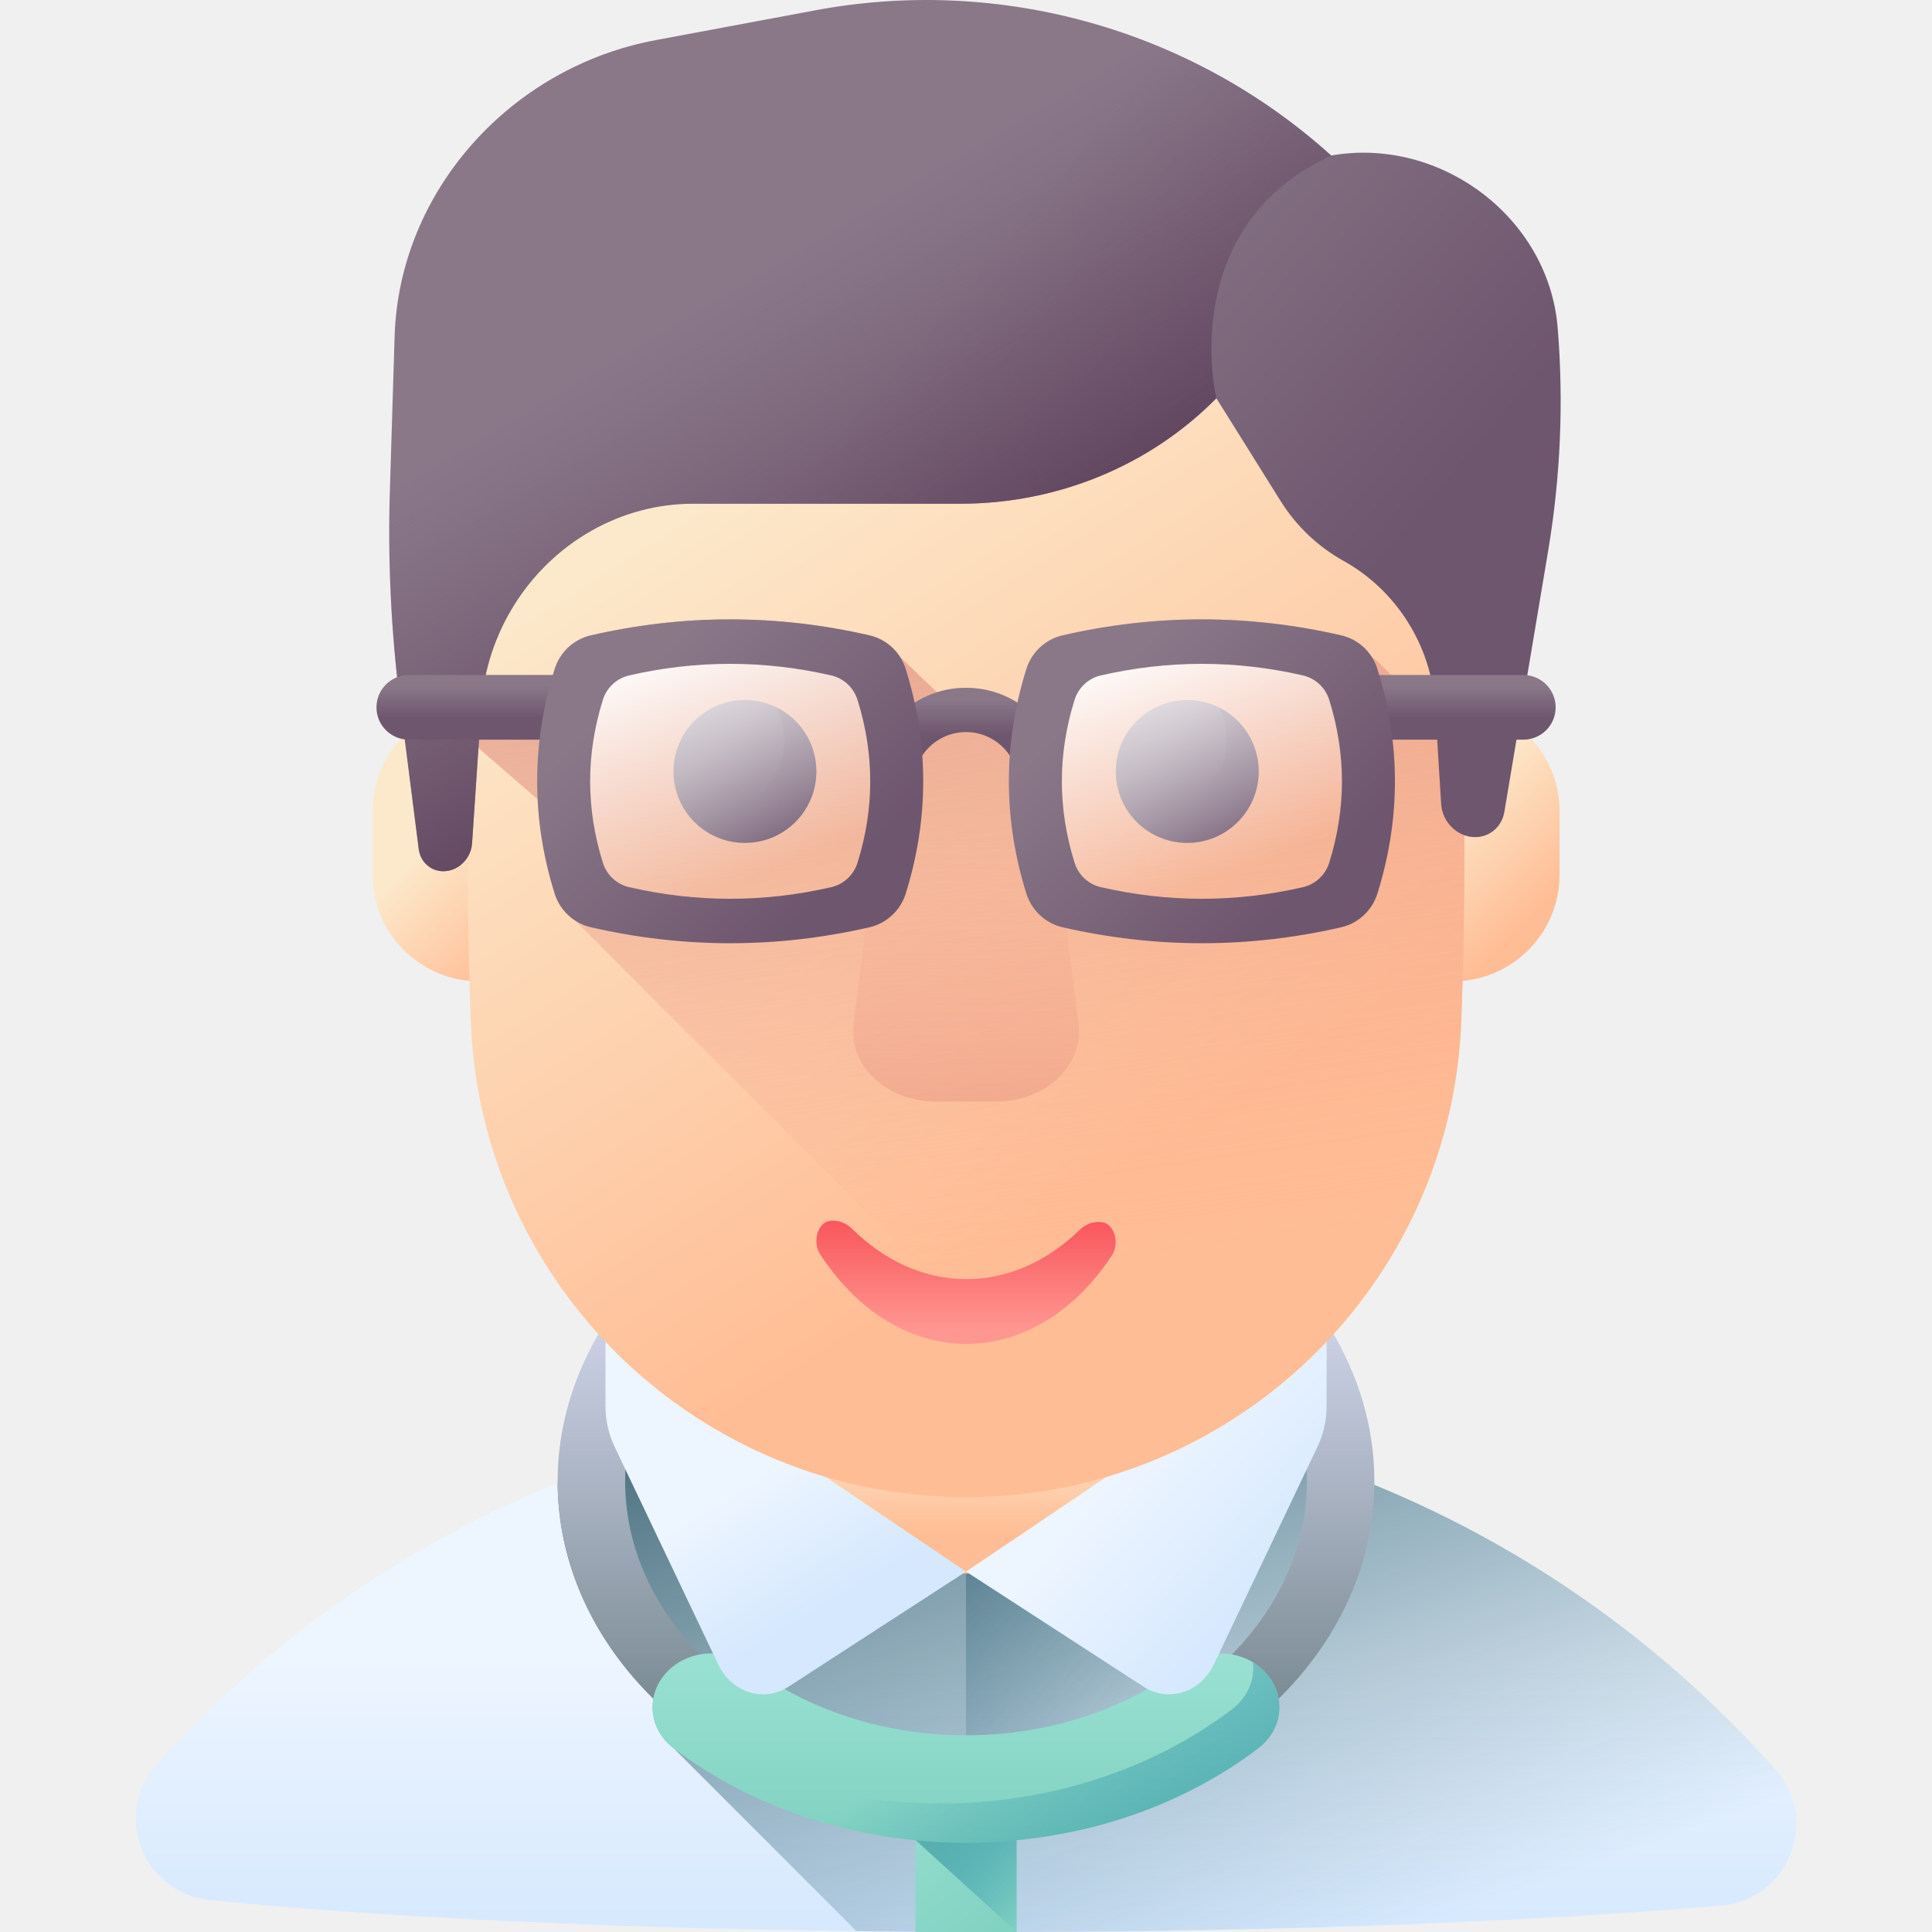
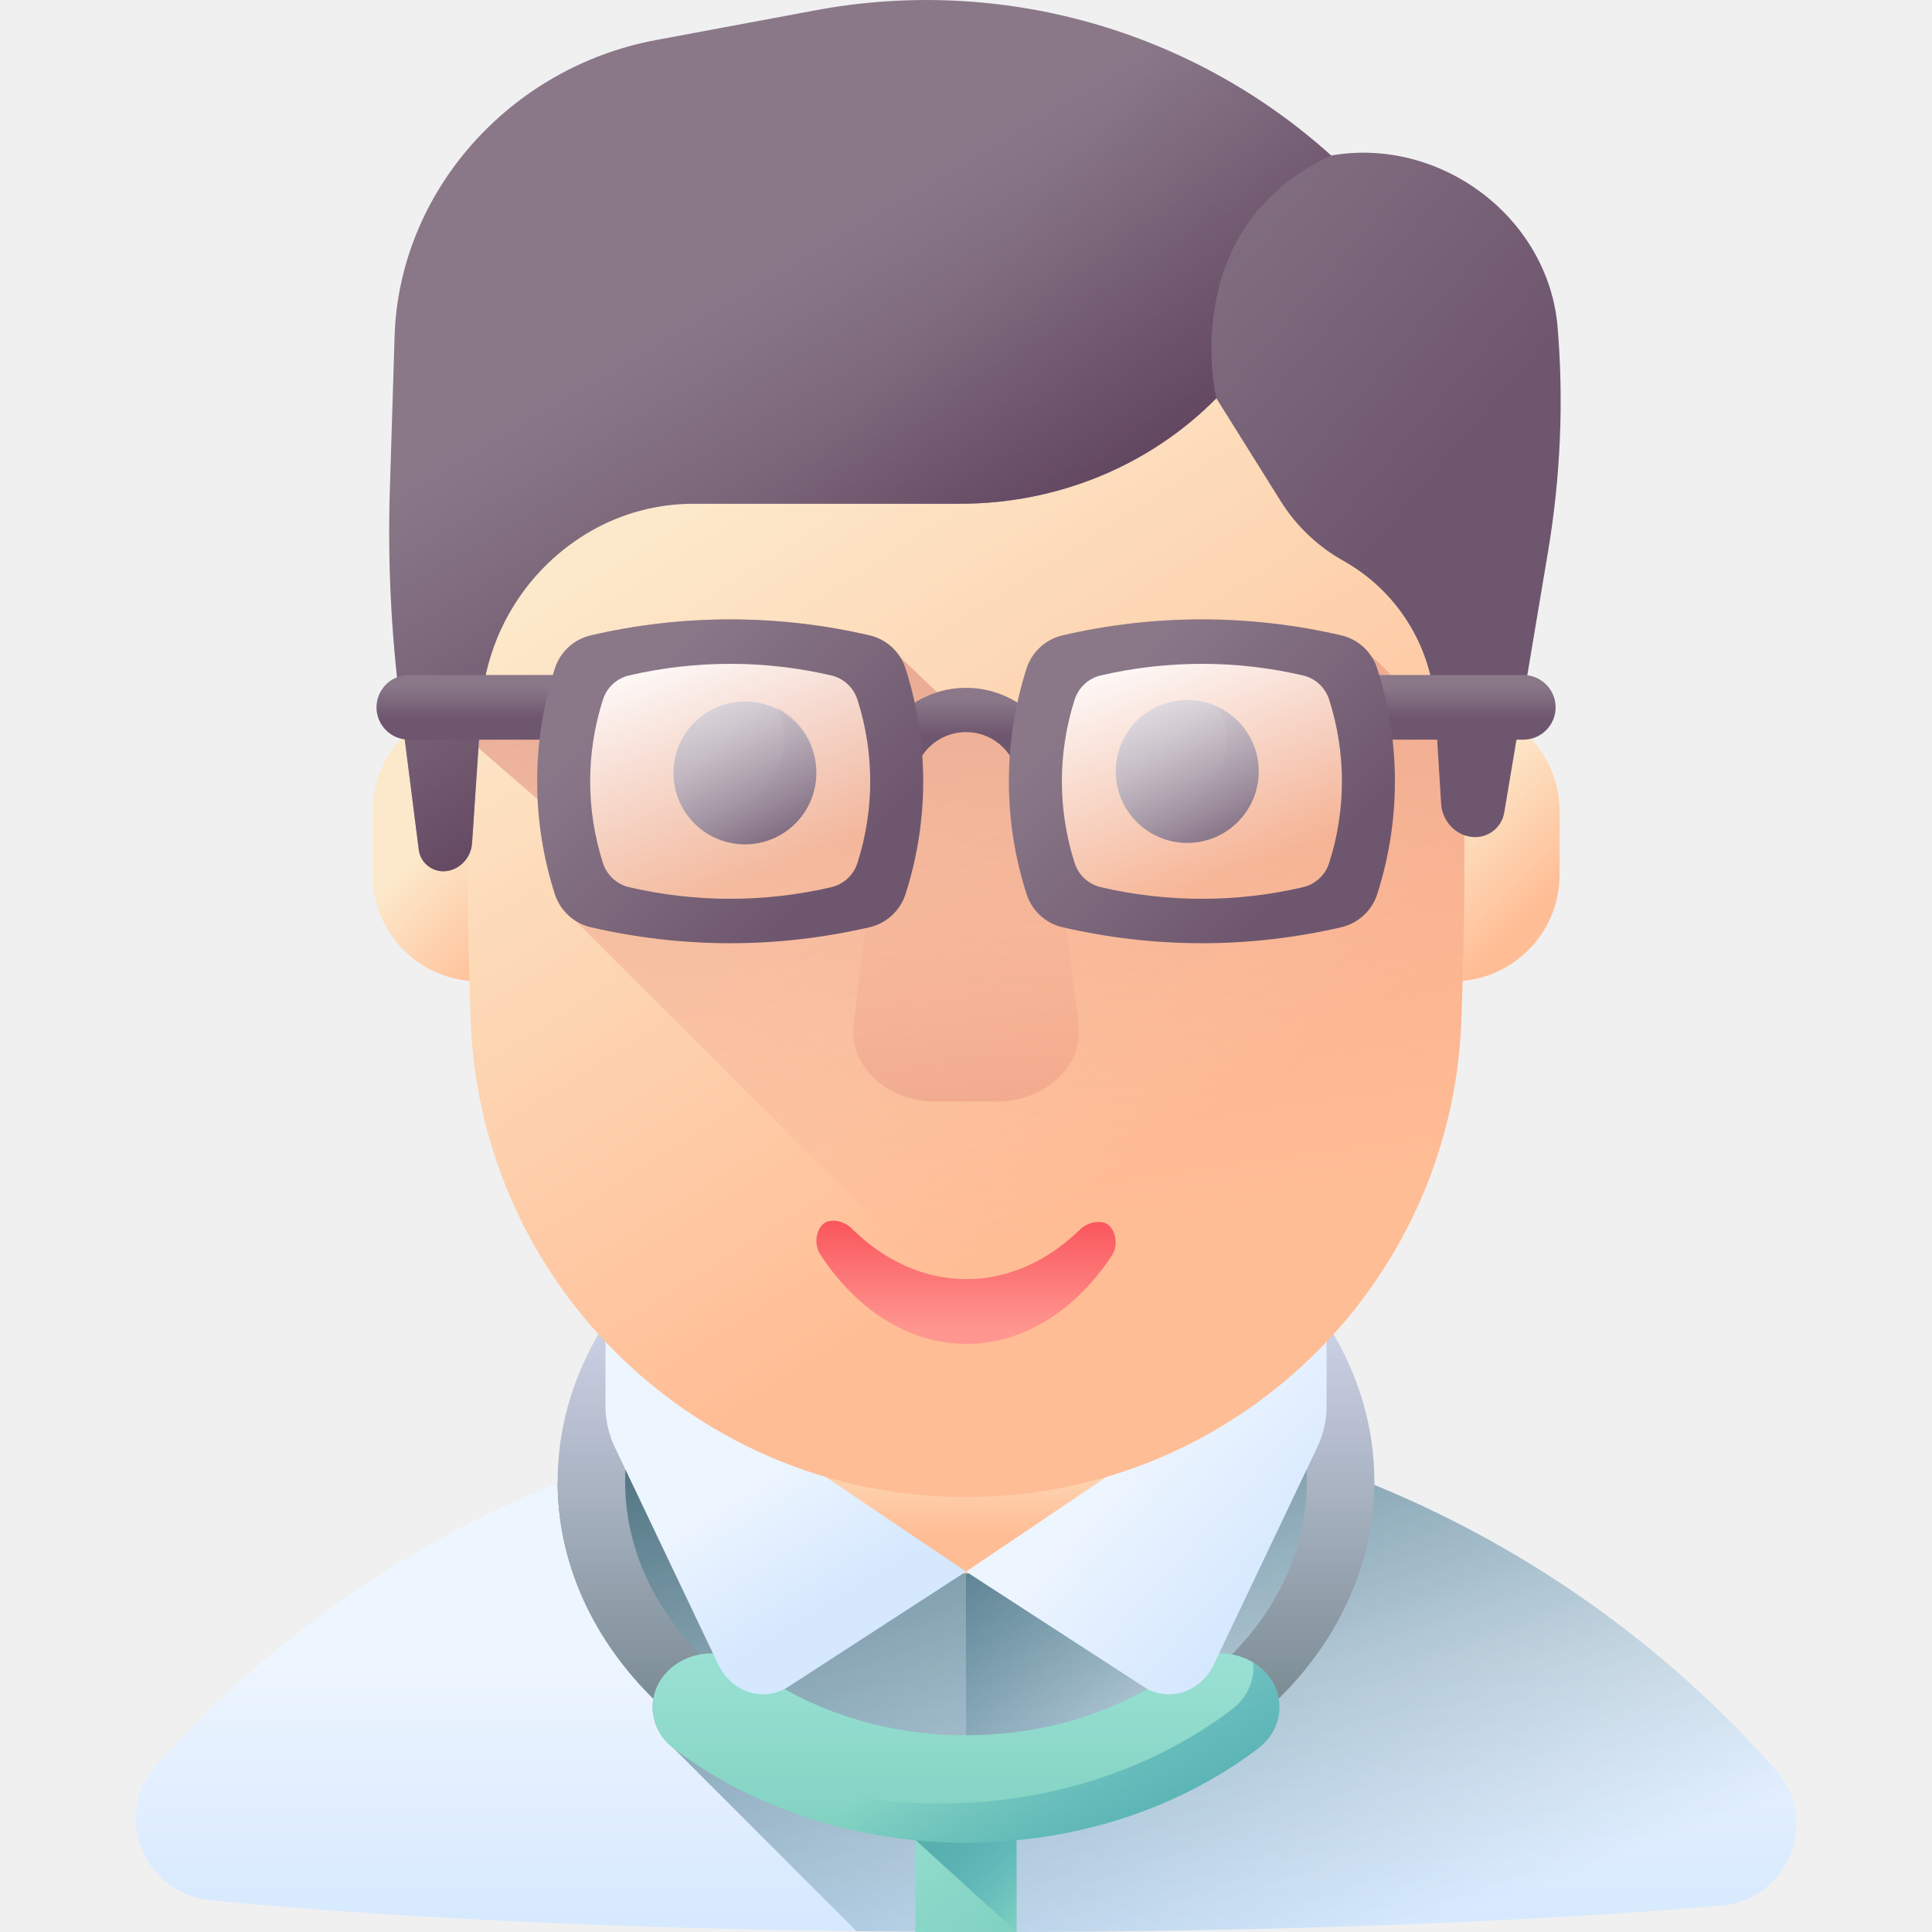
- <svg xmlns="http://www.w3.org/2000/svg" width="64" height="64" viewBox="0 0 64 64" fill="none">
+ <svg xmlns="http://www.w3.org/2000/svg" width="64" height="64" fill="none" viewBox="0 0 64 64">
  <g clip-path="url(#clip0)">
-     <path d="M58.819 58.622C60.3 60.291 59.244 62.933 57.021 63.123C50.653 63.669 42.221 64 32.972 64C22.733 64 13.497 63.595 6.954 62.943C4.758 62.724 3.704 60.1 5.181 58.461C5.192 58.448 5.203 58.436 5.215 58.423C11.79 51.118 21.322 46.525 31.926 46.525C42.415 46.525 51.849 51.014 58.419 58.18C58.554 58.327 58.687 58.474 58.819 58.622Z" fill="url(#paint0_linear)" />
-     <path d="M57.022 63.124C50.654 63.669 42.222 64 32.972 64C31.413 64 29.879 63.991 28.373 63.972L22.318 57.917C21.77 57.5 21.539 56.869 21.643 56.272C19.68 54.336 18.49 51.845 18.474 49.129C22.57 47.473 27.04 46.552 31.722 46.526C31.79 46.525 31.858 46.525 31.926 46.525C35.887 46.525 39.696 47.165 43.258 48.348C49.131 50.297 54.33 53.719 58.419 58.18C58.553 58.326 58.687 58.474 58.818 58.623C60.301 60.291 59.244 62.933 57.022 63.124Z" fill="url(#paint1_linear)" />
-     <path d="M58.419 58.18C51.864 51.031 42.46 46.547 32 46.525V63.998C32.323 63.999 32.646 63.999 32.971 63.999C42.221 63.999 50.653 63.669 57.02 63.123C59.243 62.932 60.3 60.29 58.818 58.622C58.686 58.473 58.553 58.326 58.419 58.18Z" fill="url(#paint2_linear)" />
-     <path d="M32 60.279C24.54 60.279 18.472 55.25 18.472 49.069C18.472 45.513 20.538 42.133 23.999 40.027C24.512 39.715 25.207 39.84 25.55 40.307C25.893 40.774 25.756 41.405 25.242 41.718C22.36 43.471 20.708 46.15 20.708 49.069C20.708 54.129 25.773 58.246 32 58.246C38.226 58.246 43.292 54.129 43.292 49.069C43.292 46.15 41.639 43.471 38.757 41.718C38.244 41.405 38.106 40.774 38.449 40.307C38.792 39.84 39.487 39.715 40 40.027C43.461 42.133 45.528 45.513 45.528 49.069C45.528 55.25 39.459 60.279 32 60.279Z" fill="url(#paint3_linear)" />
-     <path d="M32.001 57.736C31.074 57.736 30.324 58.419 30.324 59.261V63.998H33.678V59.262C33.678 58.419 32.927 57.736 32.001 57.736Z" fill="url(#paint4_linear)" />
-     <path d="M33.676 59.261C33.676 58.419 32.926 57.736 31.999 57.736C31.073 57.736 30.322 58.419 30.322 59.261V60.948L33.676 63.998V59.261Z" fill="url(#paint5_linear)" />
-     <path d="M32.001 61.042C28.407 61.042 24.968 59.932 22.317 57.916C21.489 57.285 21.379 56.163 22.072 55.409C22.765 54.655 23.999 54.556 24.828 55.186C26.776 56.667 29.323 57.483 32.001 57.483C34.678 57.483 37.225 56.667 39.173 55.186C40.002 54.556 41.236 54.655 41.929 55.409C42.622 56.163 42.512 57.285 41.683 57.916C39.033 59.932 35.594 61.042 32.001 61.042Z" fill="url(#paint6_linear)" />
-     <path d="M41.928 55.408C41.803 55.273 41.661 55.159 41.507 55.066C41.572 55.636 41.335 56.224 40.816 56.619C38.166 58.635 34.727 59.745 31.133 59.745C27.62 59.745 24.255 58.683 21.63 56.752C21.685 57.19 21.916 57.61 22.317 57.915C24.967 59.931 28.406 61.041 32 61.041C35.593 61.041 39.032 59.931 41.683 57.915C42.511 57.285 42.621 56.162 41.928 55.408Z" fill="url(#paint7_linear)" />
-     <path d="M32 52.127C35.032 52.127 37.49 50.604 37.49 48.724C37.49 46.844 35.032 45.32 32 45.32C28.968 45.32 26.51 46.844 26.51 48.724C26.51 50.604 28.968 52.127 32 52.127Z" fill="url(#paint8_linear)" />
-     <path d="M20.057 44.008V46.57C20.057 47.041 20.16 47.505 20.358 47.921L23.788 55.128C24.236 56.07 25.297 56.408 26.123 55.872L32.001 52.061L20.057 44.008Z" fill="url(#paint9_linear)" />
-     <path d="M43.946 44.008V46.57C43.946 47.041 43.843 47.505 43.645 47.921L40.215 55.128C39.767 56.07 38.706 56.408 37.88 55.872L32.002 52.061L43.946 44.008Z" fill="url(#paint10_linear)" />
-     <path d="M15.874 32.508C13.923 32.508 12.341 30.926 12.341 28.974V26.873C12.341 24.922 13.923 23.34 15.874 23.34C17.826 23.34 19.407 24.922 19.407 26.873V28.974C19.407 30.926 17.826 32.508 15.874 32.508Z" fill="url(#paint11_linear)" />
-     <path d="M48.13 32.508C46.179 32.508 44.597 30.926 44.597 28.974V26.873C44.597 24.922 46.179 23.34 48.13 23.34C50.081 23.34 51.663 24.922 51.663 26.873V28.974C51.663 30.926 50.081 32.508 48.13 32.508Z" fill="url(#paint12_linear)" />
-     <path d="M32.001 49.594C40.829 49.594 48.091 42.614 48.41 33.792C48.547 30.009 48.547 26.224 48.41 22.441C48.091 13.618 40.829 6.639 32.001 6.639C23.172 6.639 15.91 13.618 15.591 22.441C15.454 26.224 15.454 30.009 15.591 33.791C15.91 42.614 23.172 49.594 32.001 49.594Z" fill="url(#paint13_linear)" />
-     <path d="M46.085 22.362C46.037 22.323 45.638 21.887 45.44 21.76C45.211 21.404 44.852 21.144 44.428 21.047C41.364 20.341 38.265 20.341 35.201 21.047C34.631 21.178 34.176 21.603 34.001 22.162C33.884 22.533 33.788 22.905 33.706 23.277C33.212 22.965 32.629 22.784 32.002 22.784C31.666 22.784 31.344 22.838 31.04 22.933L29.814 21.76C29.585 21.404 29.225 21.144 28.802 21.047C25.738 20.341 22.639 20.341 19.575 21.047C19.005 21.178 18.549 21.603 18.374 22.162C18.353 22.229 18.335 22.295 18.316 22.362H15.596C15.595 22.389 15.593 22.415 15.592 22.442C15.592 22.447 15.591 22.451 15.591 22.456C15.578 22.821 15.567 23.186 15.557 23.551C15.548 23.867 15.54 24.183 15.532 24.5C15.532 24.501 15.532 24.502 15.532 24.503L17.809 26.479C17.861 27.522 18.049 28.564 18.374 29.602C18.492 29.977 18.736 30.291 19.057 30.498L37.284 48.725C43.563 46.594 48.159 40.77 48.411 33.792C48.548 30.009 48.548 26.224 48.411 22.442C48.41 22.415 48.408 22.389 48.407 22.362H46.085Z" fill="url(#paint14_linear)" />
-     <path d="M33.014 36.489H30.989C29.366 36.489 28.102 35.293 28.276 33.922L29.334 25.557H34.669L35.727 33.922C35.901 35.293 34.637 36.489 33.014 36.489Z" fill="url(#paint15_linear)" />
-     <path d="M27.043 25.556C27.043 26.864 25.984 27.923 24.676 27.923C23.369 27.923 22.31 26.864 22.31 25.556C22.31 24.249 23.369 23.189 24.676 23.189C25.984 23.189 27.043 24.249 27.043 25.556Z" fill="url(#paint16_linear)" />
-     <path d="M25.736 23.439C25.895 23.758 25.985 24.118 25.985 24.498C25.985 25.805 24.926 26.865 23.618 26.865C23.238 26.865 22.878 26.775 22.56 26.616C22.948 27.391 23.75 27.924 24.677 27.924C25.984 27.924 27.044 26.864 27.044 25.557C27.044 24.63 26.511 23.828 25.736 23.439Z" fill="url(#paint17_linear)" />
-     <path d="M41.696 25.556C41.696 26.864 40.636 27.923 39.329 27.923C38.022 27.923 36.962 26.864 36.962 25.556C36.962 24.249 38.022 23.189 39.329 23.189C40.636 23.189 41.696 24.249 41.696 25.556Z" fill="url(#paint18_linear)" />
-     <path d="M40.388 23.439C40.548 23.758 40.638 24.118 40.638 24.498C40.638 25.805 39.578 26.865 38.271 26.865C37.89 26.865 37.53 26.775 37.212 26.616C37.601 27.391 38.403 27.924 39.329 27.924C40.636 27.924 41.696 26.864 41.696 25.557C41.696 24.63 41.164 23.828 40.388 23.439Z" fill="url(#paint19_linear)" />
-     <path d="M15.638 27.934L15.942 23.398C16.105 20.971 17.498 18.769 19.588 17.583C20.624 16.995 21.781 16.687 22.944 16.687H31.816C35.039 16.687 38.1 15.418 40.293 13.192L42.429 16.608C42.941 17.426 43.659 18.109 44.511 18.583C46.255 19.554 47.415 21.385 47.54 23.399L47.74 26.633C47.777 27.238 48.281 27.731 48.865 27.731C49.352 27.731 49.752 27.385 49.834 26.895L51.283 18.259C51.698 15.783 51.801 13.295 51.599 10.85C51.298 7.2 47.713 4.518 44.096 5.151C39.463 0.964 33.122 -0.8 27.021 0.339L21.717 1.33C16.908 2.228 13.22 6.331 13.072 11.143L12.914 16.274C12.843 18.596 12.956 20.95 13.258 23.315L13.871 28.124C13.926 28.553 14.266 28.861 14.687 28.861C15.178 28.861 15.604 28.445 15.638 27.934Z" fill="url(#paint20_linear)" />
-     <path d="M44.096 5.151C39.463 0.964 33.122 -0.8 27.021 0.339L21.717 1.33C16.908 2.228 13.22 6.331 13.072 11.143L12.914 16.274C12.843 18.596 12.956 20.95 13.258 23.315L13.871 28.124C13.926 28.553 14.266 28.861 14.687 28.861C15.178 28.861 15.604 28.445 15.638 27.934L15.942 23.398C16.105 20.971 17.498 18.768 19.588 17.583C20.624 16.995 21.781 16.686 22.944 16.686H31.816C35.039 16.686 38.1 15.417 40.293 13.192C40.292 13.192 38.932 7.557 44.096 5.151Z" fill="url(#paint21_linear)" />
-     <path d="M18.922 24.502H13.541C12.95 24.502 12.471 24.023 12.471 23.432C12.471 22.841 12.95 22.361 13.541 22.361H18.922V24.502Z" fill="url(#paint22_linear)" />
-     <path d="M45.082 24.502H50.463C51.054 24.502 51.533 24.023 51.533 23.432C51.533 22.841 51.054 22.361 50.463 22.361H45.082V24.502Z" fill="url(#paint23_linear)" />
-     <path d="M30.493 25.123C30.794 24.602 31.356 24.25 32.001 24.25C32.646 24.25 33.208 24.602 33.509 25.123H35.088C34.709 23.774 33.471 22.785 32.001 22.785C30.531 22.785 29.293 23.774 28.914 25.123H30.493Z" fill="url(#paint24_linear)" />
-     <path d="M29.162 29.064C29.012 29.542 28.623 29.906 28.135 30.018C25.514 30.622 22.863 30.622 20.241 30.018C19.754 29.906 19.364 29.542 19.214 29.064C18.552 26.95 18.552 24.814 19.214 22.7C19.364 22.222 19.754 21.858 20.241 21.745C22.862 21.142 25.514 21.142 28.135 21.745C28.623 21.858 29.012 22.222 29.162 22.7C29.824 24.814 29.824 26.95 29.162 29.064Z" fill="url(#paint25_linear)" />
-     <path d="M30.003 22.162C29.828 21.603 29.372 21.178 28.802 21.047C25.738 20.341 22.639 20.341 19.575 21.047C19.005 21.178 18.549 21.603 18.374 22.162C17.6 24.633 17.601 27.13 18.374 29.602C18.549 30.16 19.005 30.586 19.575 30.717C22.639 31.422 25.738 31.422 28.802 30.717C29.372 30.586 29.828 30.16 30.003 29.602C30.776 27.131 30.776 24.633 30.003 22.162ZM28.406 28.58C28.279 28.985 27.949 29.294 27.535 29.389C25.313 29.901 23.064 29.901 20.842 29.389C20.428 29.294 20.098 28.985 19.971 28.58C19.409 26.788 19.409 24.976 19.971 23.183C20.098 22.778 20.428 22.469 20.842 22.374C23.064 21.863 25.313 21.863 27.535 22.374C27.949 22.469 28.279 22.778 28.406 23.183C28.968 24.976 28.968 26.788 28.406 28.58Z" fill="url(#paint26_linear)" />
-     <path d="M44.788 29.064C44.639 29.542 44.249 29.906 43.761 30.018C41.14 30.622 38.489 30.622 35.867 30.018C35.38 29.906 34.99 29.542 34.84 29.064C34.178 26.95 34.178 24.814 34.84 22.7C34.99 22.222 35.38 21.858 35.867 21.745C38.488 21.142 41.14 21.142 43.761 21.745C44.249 21.858 44.639 22.222 44.788 22.7C45.45 24.814 45.45 26.95 44.788 29.064Z" fill="url(#paint27_linear)" />
-     <path d="M45.628 22.162C45.454 21.603 44.998 21.178 44.428 21.047C41.364 20.341 38.265 20.341 35.201 21.047C34.631 21.178 34.175 21.603 34 22.162C33.226 24.633 33.227 27.13 34 29.602C34.175 30.16 34.631 30.586 35.201 30.717C38.265 31.422 41.364 31.422 44.428 30.717C44.998 30.586 45.453 30.16 45.628 29.602C46.402 27.131 46.403 24.633 45.628 22.162ZM44.032 28.58C43.905 28.985 43.575 29.294 43.161 29.389C40.938 29.901 38.69 29.901 36.468 29.389C36.054 29.294 35.724 28.985 35.597 28.58C35.035 26.788 35.035 24.976 35.597 23.183C35.724 22.778 36.054 22.469 36.467 22.374C38.69 21.863 40.938 21.863 43.161 22.374C43.575 22.469 43.905 22.778 44.032 23.183C44.594 24.976 44.593 26.788 44.032 28.58Z" fill="url(#paint28_linear)" />
-     <path d="M36.515 40.488C36.511 40.487 36.508 40.487 36.505 40.487C36.236 40.45 35.968 40.545 35.773 40.734C34.714 41.765 33.416 42.373 32.014 42.373C30.595 42.373 29.283 41.751 28.216 40.697C28.026 40.508 27.762 40.412 27.496 40.443C27.495 40.443 27.493 40.444 27.492 40.444C27.091 40.49 26.901 41.139 27.168 41.548C27.192 41.585 27.216 41.621 27.24 41.657C28.424 43.415 30.124 44.517 32.014 44.517C33.925 44.517 35.643 43.39 36.828 41.597C36.83 41.594 36.832 41.591 36.834 41.588C37.1 41.185 36.91 40.542 36.515 40.488Z" fill="url(#paint29_linear)" />
+     <path fill="url(#paint0_linear)" d="M58.819 58.622c1.481 1.669.425 4.31-1.798 4.502-6.368.545-14.8.876-24.05.876-10.238 0-19.474-.405-26.017-1.057-2.196-.22-3.25-2.843-1.773-4.482l.034-.038c6.575-7.305 16.107-11.898 26.71-11.898 10.49 0 19.924 4.49 26.494 11.655.135.147.268.294.4.442z" />
+     <path fill="url(#paint1_linear)" d="M57.022 63.124c-6.368.545-14.8.876-24.05.876-1.559 0-3.093-.01-4.599-.028l-6.055-6.055c-.548-.417-.779-1.048-.675-1.645-1.963-1.936-3.153-4.427-3.17-7.143a35.791 35.791 0 0113.25-2.602c.067-.002.135-.002.203-.002 3.96 0 7.77.64 11.332 1.823a35.938 35.938 0 0115.56 10.275c1.483 1.668.426 4.31-1.796 4.501z" />
+     <path fill="url(#paint2_linear)" d="M58.42 58.18C51.863 51.03 42.46 46.547 32 46.525v17.473l.971.001c9.25 0 17.682-.33 24.05-.876 2.222-.19 3.279-2.833 1.797-4.501a37.184 37.184 0 00-.399-.442z" />
+     <path fill="url(#paint3_linear)" d="M32 60.28c-7.46 0-13.528-5.03-13.528-11.211 0-3.556 2.066-6.936 5.527-9.042.513-.312 1.208-.187 1.551.28.343.467.206 1.098-.308 1.41-2.882 1.754-4.534 4.433-4.534 7.352 0 5.06 5.065 9.177 11.292 9.177 6.226 0 11.292-4.117 11.292-9.177 0-2.919-1.653-5.598-4.535-7.351-.513-.313-.651-.944-.308-1.41.343-.468 1.038-.593 1.551-.28 3.461 2.105 5.528 5.485 5.528 9.041 0 6.181-6.069 11.21-13.528 11.21z" />
+     <path fill="url(#paint4_linear)" d="M32 57.736c-.926 0-1.676.683-1.676 1.526v4.736h3.354v-4.736c0-.843-.75-1.526-1.677-1.526z" />
+     <path fill="url(#paint5_linear)" d="M33.676 59.261c0-.842-.75-1.525-1.677-1.525-.926 0-1.677.683-1.677 1.526v1.686l3.354 3.05v-4.736z" />
+     <path fill="url(#paint6_linear)" d="M32 61.042c-3.593 0-7.032-1.11-9.683-3.126-.828-.63-.938-1.753-.245-2.507.693-.754 1.927-.853 2.756-.223 1.948 1.481 4.495 2.297 7.173 2.297 2.677 0 5.224-.816 7.172-2.297.829-.63 2.063-.53 2.756.223.693.754.583 1.877-.246 2.507-2.65 2.016-6.089 3.126-9.682 3.126z" />
+     <path fill="url(#paint7_linear)" d="M41.928 55.408a1.909 1.909 0 00-.421-.342c.065.57-.172 1.158-.69 1.553-2.651 2.016-6.09 3.126-9.684 3.126-3.513 0-6.878-1.062-9.503-2.993.055.438.286.858.687 1.163 2.65 2.016 6.089 3.126 9.683 3.126 3.593 0 7.032-1.11 9.683-3.126.828-.63.938-1.753.245-2.507z" />
+     <path fill="url(#paint8_linear)" d="M32 52.127c3.032 0 5.49-1.523 5.49-3.403 0-1.88-2.458-3.404-5.49-3.404s-5.49 1.524-5.49 3.404 2.458 3.403 5.49 3.403z" />
+     <path fill="url(#paint9_linear)" d="M20.057 44.008v2.562c0 .471.103.935.301 1.351l3.43 7.207c.448.942 1.509 1.28 2.335.744l5.878-3.811-11.944-8.053z" />
+     <path fill="url(#paint10_linear)" d="M43.946 44.008v2.562c0 .471-.103.935-.301 1.351l-3.43 7.207c-.448.942-1.509 1.28-2.335.744l-5.878-3.811 11.944-8.053z" />
+     <path fill="url(#paint11_linear)" d="M15.874 32.508a3.533 3.533 0 01-3.533-3.534v-2.1a3.533 3.533 0 017.066 0v2.1a3.533 3.533 0 01-3.533 3.534z" />
+     <path fill="url(#paint12_linear)" d="M48.13 32.508a3.533 3.533 0 01-3.533-3.534v-2.1a3.533 3.533 0 017.066 0v2.1a3.533 3.533 0 01-3.533 3.534z" />
+     <path fill="url(#paint13_linear)" d="M32 49.594c8.829 0 16.091-6.98 16.41-15.802.137-3.783.137-7.568 0-11.351C48.091 13.618 40.83 6.639 32 6.639c-8.828 0-16.09 6.98-16.41 15.802a157.015 157.015 0 000 11.35c.32 8.823 7.582 15.803 16.41 15.803z" />
+     <path fill="url(#paint14_linear)" d="M46.085 22.362c-.048-.039-.447-.475-.645-.602a1.642 1.642 0 00-1.012-.713 20.386 20.386 0 00-9.227 0 1.647 1.647 0 00-1.2 1.115 13.04 13.04 0 00-.294 1.115 3.188 3.188 0 00-2.667-.344l-1.226-1.173a1.642 1.642 0 00-1.012-.713 20.386 20.386 0 00-9.227 0 1.647 1.647 0 00-1.2 1.115c-.022.067-.04.133-.06.2h-2.72c0 .027-.002.053-.003.08v.014a153.495 153.495 0 00-.06 2.044v.003l2.277 1.976c.052 1.043.24 2.085.565 3.123.118.375.362.69.683.896l18.227 18.227c6.279-2.13 10.875-7.955 11.127-14.933.137-3.783.137-7.568 0-11.35 0-.027-.003-.053-.004-.08h-2.322z" />
+     <path fill="url(#paint15_linear)" d="M33.014 36.49H30.99c-1.623 0-2.887-1.197-2.713-2.568l1.058-8.365h5.335l1.058 8.365c.174 1.371-1.09 2.568-2.713 2.568z" />
+     <path fill="url(#paint16_linear)" d="M27.043 25.556a2.367 2.367 0 11-4.733 0 2.367 2.367 0 014.733 0z" />
+     <path fill="url(#paint17_linear)" d="M25.736 23.44a2.367 2.367 0 01-3.176 3.176 2.366 2.366 0 103.176-3.177z" />
+     <path fill="url(#paint18_linear)" d="M41.696 25.556a2.367 2.367 0 11-4.734 0 2.367 2.367 0 014.734 0z" />
+     <path fill="url(#paint19_linear)" d="M40.388 23.44a2.367 2.367 0 01-3.176 3.176 2.367 2.367 0 103.176-3.177z" />
+     <path fill="url(#paint20_linear)" d="M15.638 27.934l.304-4.536a7.28 7.28 0 013.646-5.815 6.81 6.81 0 013.356-.896h8.872c3.223 0 6.284-1.27 8.477-3.495l2.136 3.416c.512.818 1.23 1.5 2.082 1.975a5.962 5.962 0 013.029 4.816l.2 3.234c.037.605.541 1.098 1.125 1.098a.977.977 0 00.969-.836l1.449-8.636c.415-2.476.518-4.964.316-7.41-.301-3.649-3.886-6.33-7.503-5.698A20.021 20.021 0 0027.02.34l-5.304.99c-4.81.899-8.497 5.002-8.645 9.814l-.158 5.13a44.773 44.773 0 00.344 7.042l.613 4.81a.82.82 0 00.816.736c.49 0 .917-.416.95-.927z" />
+     <path fill="url(#paint21_linear)" d="M44.096 5.151A20.022 20.022 0 0027.02.34l-5.304.99c-4.81.899-8.497 5.002-8.645 9.814l-.158 5.13a44.773 44.773 0 00.344 7.042l.613 4.81a.82.82 0 00.816.736c.49 0 .917-.416.95-.927l.305-4.536a7.28 7.28 0 013.646-5.815 6.81 6.81 0 013.356-.897h8.872c3.223 0 6.284-1.269 8.477-3.494 0 0-1.361-5.635 3.803-8.04z" />
+     <path fill="url(#paint22_linear)" d="M18.922 24.502h-5.38a1.07 1.07 0 010-2.14h5.38v2.14z" />
+     <path fill="url(#paint23_linear)" d="M45.082 24.502h5.38a1.07 1.07 0 000-2.14h-5.38v2.14z" />
+     <path fill="url(#paint24_linear)" d="M30.493 25.123a1.74 1.74 0 013.016 0h1.579a3.208 3.208 0 00-6.174 0h1.579z" />
+     <path fill="url(#paint25_linear)" d="M29.162 29.064a1.41 1.41 0 01-1.027.954 17.438 17.438 0 01-7.894 0 1.41 1.41 0 01-1.027-.954 10.445 10.445 0 010-6.364 1.41 1.41 0 011.027-.954 17.438 17.438 0 017.894 0 1.41 1.41 0 011.027.954c.662 2.114.662 4.25 0 6.364z" />
+     <path fill="url(#paint26_linear)" d="M30.003 22.162a1.647 1.647 0 00-1.201-1.115 20.386 20.386 0 00-9.227 0 1.647 1.647 0 00-1.2 1.115 12.21 12.21 0 000 7.44c.174.558.63.984 1.2 1.115 3.064.705 6.163.705 9.227 0a1.647 1.647 0 001.2-1.115 12.21 12.21 0 000-7.44zm-1.597 6.418a1.195 1.195 0 01-.87.81 14.789 14.789 0 01-6.694 0 1.195 1.195 0 01-.871-.81 8.856 8.856 0 010-5.397c.127-.405.457-.714.87-.809a14.788 14.788 0 016.694 0c.414.095.744.404.871.81a8.856 8.856 0 010 5.396z" />
+     <path fill="url(#paint27_linear)" d="M44.788 29.064a1.41 1.41 0 01-1.027.954 17.438 17.438 0 01-7.894 0 1.409 1.409 0 01-1.027-.954 10.444 10.444 0 010-6.364c.15-.478.54-.842 1.027-.954a17.438 17.438 0 017.894 0 1.41 1.41 0 011.027.954c.662 2.114.662 4.25 0 6.364z" />
+     <path fill="url(#paint28_linear)" d="M45.628 22.162a1.647 1.647 0 00-1.2-1.115 20.387 20.387 0 00-9.227 0 1.647 1.647 0 00-1.2 1.115 12.21 12.21 0 000 7.44c.174.558.63.984 1.2 1.115 3.064.705 6.163.705 9.227 0a1.647 1.647 0 001.2-1.115 12.21 12.21 0 000-7.44zm-1.596 6.418a1.195 1.195 0 01-.87.81 14.789 14.789 0 01-6.694 0 1.195 1.195 0 01-.871-.81 8.858 8.858 0 010-5.397c.127-.405.457-.714.87-.809a14.789 14.789 0 016.694 0c.414.095.744.404.871.81a8.858 8.858 0 010 5.396z" />
+     <path fill="url(#paint29_linear)" d="M36.515 40.488l-.01-.001a.883.883 0 00-.732.247c-1.06 1.031-2.357 1.639-3.759 1.639-1.42 0-2.731-.622-3.798-1.676a.881.881 0 00-.724-.253c-.4.046-.591.695-.324 1.104l.072.109c1.184 1.758 2.884 2.86 4.774 2.86 1.911 0 3.63-1.127 4.814-2.92l.006-.009c.266-.403.076-1.046-.32-1.1z" />
  </g>
  <defs>
-     <linearGradient id="paint0_linear" x1="32.001" y1="55.067" x2="32.001" y2="64.313" gradientUnits="userSpaceOnUse">
+     <linearGradient id="paint0_linear" x1="32.001" x2="32.001" y1="55.067" y2="64.313" gradientUnits="userSpaceOnUse">
      <stop stop-color="#EDF5FF" />
      <stop offset="1" stop-color="#D5E8FE" />
    </linearGradient>
-     <linearGradient id="paint1_linear" x1="42.562" y1="65.394" x2="30.934" y2="32.599" gradientUnits="userSpaceOnUse">
+     <linearGradient id="paint1_linear" x1="42.562" x2="30.934" y1="65.394" y2="32.599" gradientUnits="userSpaceOnUse">
      <stop stop-color="#07485E" stop-opacity="0" />
-       <stop offset="0.271" stop-color="#074459" stop-opacity="0.271" />
-       <stop offset="0.597" stop-color="#05394A" stop-opacity="0.597" />
-       <stop offset="0.951" stop-color="#032632" stop-opacity="0.951" />
+       <stop offset=".271" stop-color="#074459" stop-opacity=".271" />
+       <stop offset=".597" stop-color="#05394A" stop-opacity=".597" />
+       <stop offset=".951" stop-color="#032632" stop-opacity=".951" />
      <stop offset="1" stop-color="#03232E" />
    </linearGradient>
-     <linearGradient id="paint2_linear" x1="38.255" y1="55.278" x2="19.933" y2="40.721" gradientUnits="userSpaceOnUse">
+     <linearGradient id="paint2_linear" x1="38.255" x2="19.933" y1="55.278" y2="40.721" gradientUnits="userSpaceOnUse">
      <stop stop-color="#07485E" stop-opacity="0" />
-       <stop offset="0.271" stop-color="#074459" stop-opacity="0.271" />
-       <stop offset="0.597" stop-color="#05394A" stop-opacity="0.597" />
-       <stop offset="0.951" stop-color="#032632" stop-opacity="0.951" />
+       <stop offset=".271" stop-color="#074459" stop-opacity=".271" />
+       <stop offset=".597" stop-color="#05394A" stop-opacity=".597" />
+       <stop offset=".951" stop-color="#032632" stop-opacity=".951" />
      <stop offset="1" stop-color="#03232E" />
    </linearGradient>
-     <linearGradient id="paint3_linear" x1="32" y1="44.173" x2="32" y2="58.966" gradientUnits="userSpaceOnUse">
+     <linearGradient id="paint3_linear" x1="32" x2="32" y1="44.173" y2="58.966" gradientUnits="userSpaceOnUse">
      <stop stop-color="#CBD0E4" />
      <stop offset="1" stop-color="#6A7D83" />
    </linearGradient>
-     <linearGradient id="paint4_linear" x1="29.526" y1="58.283" x2="34.01" y2="63.898" gradientUnits="userSpaceOnUse">
+     <linearGradient id="paint4_linear" x1="29.526" x2="34.01" y1="58.283" y2="63.898" gradientUnits="userSpaceOnUse">
      <stop stop-color="#9AE1D3" />
      <stop offset="1" stop-color="#80D1C1" />
    </linearGradient>
-     <linearGradient id="paint5_linear" x1="34.963" y1="62.773" x2="30.885" y2="58.695" gradientUnits="userSpaceOnUse">
+     <linearGradient id="paint5_linear" x1="34.963" x2="30.885" y1="62.773" y2="58.695" gradientUnits="userSpaceOnUse">
      <stop stop-color="#0B799D" stop-opacity="0" />
-       <stop offset="0.174" stop-color="#117D9E" stop-opacity="0.174" />
-       <stop offset="0.414" stop-color="#2389A0" stop-opacity="0.414" />
-       <stop offset="0.693" stop-color="#409CA3" stop-opacity="0.693" />
-       <stop offset="0.999" stop-color="#69B7A8" stop-opacity="0.999" />
+       <stop offset=".174" stop-color="#117D9E" stop-opacity=".174" />
+       <stop offset=".414" stop-color="#2389A0" stop-opacity=".414" />
+       <stop offset=".693" stop-color="#409CA3" stop-opacity=".693" />
+       <stop offset=".999" stop-color="#69B7A8" stop-opacity=".999" />
      <stop offset="1" stop-color="#69B7A8" />
    </linearGradient>
-     <linearGradient id="paint6_linear" x1="32.001" y1="54.772" x2="32.001" y2="61.042" gradientUnits="userSpaceOnUse">
+     <linearGradient id="paint6_linear" x1="32.001" x2="32.001" y1="54.772" y2="61.042" gradientUnits="userSpaceOnUse">
      <stop stop-color="#9AE1D3" />
      <stop offset="1" stop-color="#80D1C1" />
    </linearGradient>
-     <linearGradient id="paint7_linear" x1="31.753" y1="56.294" x2="43.711" y2="68.697" gradientUnits="userSpaceOnUse">
+     <linearGradient id="paint7_linear" x1="31.753" x2="43.711" y1="56.294" y2="68.697" gradientUnits="userSpaceOnUse">
      <stop stop-color="#0B799D" stop-opacity="0" />
-       <stop offset="0.174" stop-color="#117D9E" stop-opacity="0.174" />
-       <stop offset="0.414" stop-color="#2389A0" stop-opacity="0.414" />
-       <stop offset="0.693" stop-color="#409CA3" stop-opacity="0.693" />
-       <stop offset="0.999" stop-color="#69B7A8" stop-opacity="0.999" />
+       <stop offset=".174" stop-color="#117D9E" stop-opacity=".174" />
+       <stop offset=".414" stop-color="#2389A0" stop-opacity=".414" />
+       <stop offset=".693" stop-color="#409CA3" stop-opacity=".693" />
+       <stop offset=".999" stop-color="#69B7A8" stop-opacity=".999" />
      <stop offset="1" stop-color="#69B7A8" />
    </linearGradient>
-     <linearGradient id="paint8_linear" x1="32" y1="47.157" x2="32" y2="50.84" gradientUnits="userSpaceOnUse">
+     <linearGradient id="paint8_linear" x1="32" x2="32" y1="47.157" y2="50.84" gradientUnits="userSpaceOnUse">
      <stop stop-color="#FCE9CB" />
      <stop offset="1" stop-color="#FFBD95" />
    </linearGradient>
-     <linearGradient id="paint9_linear" x1="25.08" y1="48.968" x2="27.607" y2="53.13" gradientUnits="userSpaceOnUse">
+     <linearGradient id="paint9_linear" x1="25.08" x2="27.607" y1="48.968" y2="53.13" gradientUnits="userSpaceOnUse">
      <stop stop-color="#EDF5FF" />
      <stop offset="1" stop-color="#D5E8FE" />
    </linearGradient>
-     <linearGradient id="paint10_linear" x1="37.862" y1="47.934" x2="42.636" y2="52.209" gradientUnits="userSpaceOnUse">
+     <linearGradient id="paint10_linear" x1="37.862" x2="42.636" y1="47.934" y2="52.209" gradientUnits="userSpaceOnUse">
      <stop stop-color="#EDF5FF" />
      <stop offset="1" stop-color="#D5E8FE" />
    </linearGradient>
-     <linearGradient id="paint11_linear" x1="15.033" y1="27.083" x2="18.395" y2="30.445" gradientUnits="userSpaceOnUse">
+     <linearGradient id="paint11_linear" x1="15.033" x2="18.395" y1="27.083" y2="30.445" gradientUnits="userSpaceOnUse">
      <stop stop-color="#FCE9CB" />
      <stop offset="1" stop-color="#FFBD95" />
    </linearGradient>
-     <linearGradient id="paint12_linear" x1="47.289" y1="27.083" x2="50.651" y2="30.445" gradientUnits="userSpaceOnUse">
+     <linearGradient id="paint12_linear" x1="47.289" x2="50.651" y1="27.083" y2="30.445" gradientUnits="userSpaceOnUse">
      <stop stop-color="#FCE9CB" />
      <stop offset="1" stop-color="#FFBD95" />
    </linearGradient>
-     <linearGradient id="paint13_linear" x1="24.056" y1="15.569" x2="38.315" y2="38.088" gradientUnits="userSpaceOnUse">
+     <linearGradient id="paint13_linear" x1="24.056" x2="38.315" y1="15.569" y2="38.088" gradientUnits="userSpaceOnUse">
      <stop stop-color="#FCE9CB" />
      <stop offset="1" stop-color="#FFBD95" />
    </linearGradient>
-     <linearGradient id="paint14_linear" x1="34.59" y1="42.023" x2="29.73" y2="7.539" gradientUnits="userSpaceOnUse">
+     <linearGradient id="paint14_linear" x1="34.59" x2="29.73" y1="42.023" y2="7.539" gradientUnits="userSpaceOnUse">
      <stop stop-color="#FAA68E" stop-opacity="0" />
      <stop offset="1" stop-color="#C9766E" />
    </linearGradient>
-     <linearGradient id="paint15_linear" x1="32.002" y1="27.432" x2="32.002" y2="48.429" gradientUnits="userSpaceOnUse">
+     <linearGradient id="paint15_linear" x1="32.002" x2="32.002" y1="27.432" y2="48.429" gradientUnits="userSpaceOnUse">
      <stop stop-color="#FAA68E" stop-opacity="0" />
      <stop offset="1" stop-color="#C9766E" />
    </linearGradient>
-     <linearGradient id="paint16_linear" x1="23.791" y1="24.671" x2="26.857" y2="27.736" gradientUnits="userSpaceOnUse">
+     <linearGradient id="paint16_linear" x1="23.791" x2="26.857" y1="24.671" y2="27.736" gradientUnits="userSpaceOnUse">
      <stop stop-color="#8A7889" />
      <stop offset="1" stop-color="#6E566E" />
    </linearGradient>
-     <linearGradient id="paint17_linear" x1="24.759" y1="26.464" x2="28.013" y2="20.413" gradientUnits="userSpaceOnUse">
+     <linearGradient id="paint17_linear" x1="24.759" x2="28.013" y1="26.464" y2="20.413" gradientUnits="userSpaceOnUse">
      <stop stop-color="#6E566E" stop-opacity="0" />
-       <stop offset="0.047" stop-color="#6E566E" stop-opacity="0.047" />
+       <stop offset=".047" stop-color="#6E566E" stop-opacity=".047" />
      <stop offset="1" stop-color="#6E566E" />
    </linearGradient>
-     <linearGradient id="paint18_linear" x1="38.443" y1="24.671" x2="41.509" y2="27.736" gradientUnits="userSpaceOnUse">
+     <linearGradient id="paint18_linear" x1="38.443" x2="41.509" y1="24.671" y2="27.736" gradientUnits="userSpaceOnUse">
      <stop stop-color="#8A7889" />
      <stop offset="1" stop-color="#6E566E" />
    </linearGradient>
-     <linearGradient id="paint19_linear" x1="39.411" y1="26.464" x2="42.665" y2="20.413" gradientUnits="userSpaceOnUse">
+     <linearGradient id="paint19_linear" x1="39.411" x2="42.665" y1="26.464" y2="20.413" gradientUnits="userSpaceOnUse">
      <stop stop-color="#6E566E" stop-opacity="0" />
-       <stop offset="0.047" stop-color="#6E566E" stop-opacity="0.047" />
+       <stop offset=".047" stop-color="#6E566E" stop-opacity=".047" />
      <stop offset="1" stop-color="#6E566E" />
    </linearGradient>
-     <linearGradient id="paint20_linear" x1="27.705" y1="14.188" x2="40.489" y2="25.07" gradientUnits="userSpaceOnUse">
+     <linearGradient id="paint20_linear" x1="27.705" x2="40.489" y1="14.188" y2="25.07" gradientUnits="userSpaceOnUse">
      <stop stop-color="#8A7889" />
      <stop offset="1" stop-color="#6E566E" />
    </linearGradient>
-     <linearGradient id="paint21_linear" x1="24.498" y1="9.117" x2="31.972" y2="21.769" gradientUnits="userSpaceOnUse">
+     <linearGradient id="paint21_linear" x1="24.498" x2="31.972" y1="9.117" y2="21.769" gradientUnits="userSpaceOnUse">
      <stop stop-color="#6E566E" stop-opacity="0" />
-       <stop offset="0.294" stop-color="#674D66" stop-opacity="0.294" />
+       <stop offset=".294" stop-color="#674D66" stop-opacity=".294" />
      <stop offset="1" stop-color="#593B56" />
    </linearGradient>
-     <linearGradient id="paint22_linear" x1="15.696" y1="22.712" x2="15.696" y2="23.805" gradientUnits="userSpaceOnUse">
+     <linearGradient id="paint22_linear" x1="15.696" x2="15.696" y1="22.712" y2="23.805" gradientUnits="userSpaceOnUse">
      <stop stop-color="#8A7889" />
      <stop offset="1" stop-color="#6E566E" />
    </linearGradient>
-     <linearGradient id="paint23_linear" x1="48.308" y1="22.712" x2="48.308" y2="23.805" gradientUnits="userSpaceOnUse">
+     <linearGradient id="paint23_linear" x1="48.308" x2="48.308" y1="22.712" y2="23.805" gradientUnits="userSpaceOnUse">
      <stop stop-color="#8A7889" />
      <stop offset="1" stop-color="#6E566E" />
    </linearGradient>
-     <linearGradient id="paint24_linear" x1="32.001" y1="23.168" x2="32.001" y2="24.361" gradientUnits="userSpaceOnUse">
+     <linearGradient id="paint24_linear" x1="32.001" x2="32.001" y1="23.168" y2="24.361" gradientUnits="userSpaceOnUse">
      <stop stop-color="#8A7889" />
      <stop offset="1" stop-color="#6E566E" />
    </linearGradient>
-     <linearGradient id="paint25_linear" x1="25.294" y1="28.866" x2="22.401" y2="21.055" gradientUnits="userSpaceOnUse">
-       <stop stop-color="white" stop-opacity="0" />
-       <stop offset="1" stop-color="white" />
+     <linearGradient id="paint25_linear" x1="25.294" x2="22.401" y1="28.866" y2="21.055" gradientUnits="userSpaceOnUse">
+       <stop stop-color="#fff" stop-opacity="0" />
+       <stop offset="1" stop-color="#fff" />
    </linearGradient>
-     <linearGradient id="paint26_linear" x1="20.946" y1="22.639" x2="27.632" y2="29.325" gradientUnits="userSpaceOnUse">
+     <linearGradient id="paint26_linear" x1="20.946" x2="27.632" y1="22.639" y2="29.325" gradientUnits="userSpaceOnUse">
      <stop stop-color="#8A7889" />
      <stop offset="1" stop-color="#6E566E" />
    </linearGradient>
-     <linearGradient id="paint27_linear" x1="40.92" y1="28.866" x2="38.027" y2="21.055" gradientUnits="userSpaceOnUse">
-       <stop stop-color="white" stop-opacity="0" />
-       <stop offset="1" stop-color="white" />
+     <linearGradient id="paint27_linear" x1="40.92" x2="38.027" y1="28.866" y2="21.055" gradientUnits="userSpaceOnUse">
+       <stop stop-color="#fff" stop-opacity="0" />
+       <stop offset="1" stop-color="#fff" />
    </linearGradient>
-     <linearGradient id="paint28_linear" x1="36.572" y1="22.639" x2="43.257" y2="29.325" gradientUnits="userSpaceOnUse">
+     <linearGradient id="paint28_linear" x1="36.572" x2="43.257" y1="22.639" y2="29.325" gradientUnits="userSpaceOnUse">
      <stop stop-color="#8A7889" />
      <stop offset="1" stop-color="#6E566E" />
    </linearGradient>
-     <linearGradient id="paint29_linear" x1="32.001" y1="44.055" x2="32.001" y2="40.312" gradientUnits="userSpaceOnUse">
+     <linearGradient id="paint29_linear" x1="32.001" x2="32.001" y1="44.055" y2="40.312" gradientUnits="userSpaceOnUse">
      <stop stop-color="#FF9690" />
      <stop offset="1" stop-color="#F9545B" />
    </linearGradient>
    <clipPath id="clip0">
-       <rect width="64" height="64" fill="white" />
+       <path fill="#fff" d="M0 0h64v64H0z" />
    </clipPath>
  </defs>
</svg>
